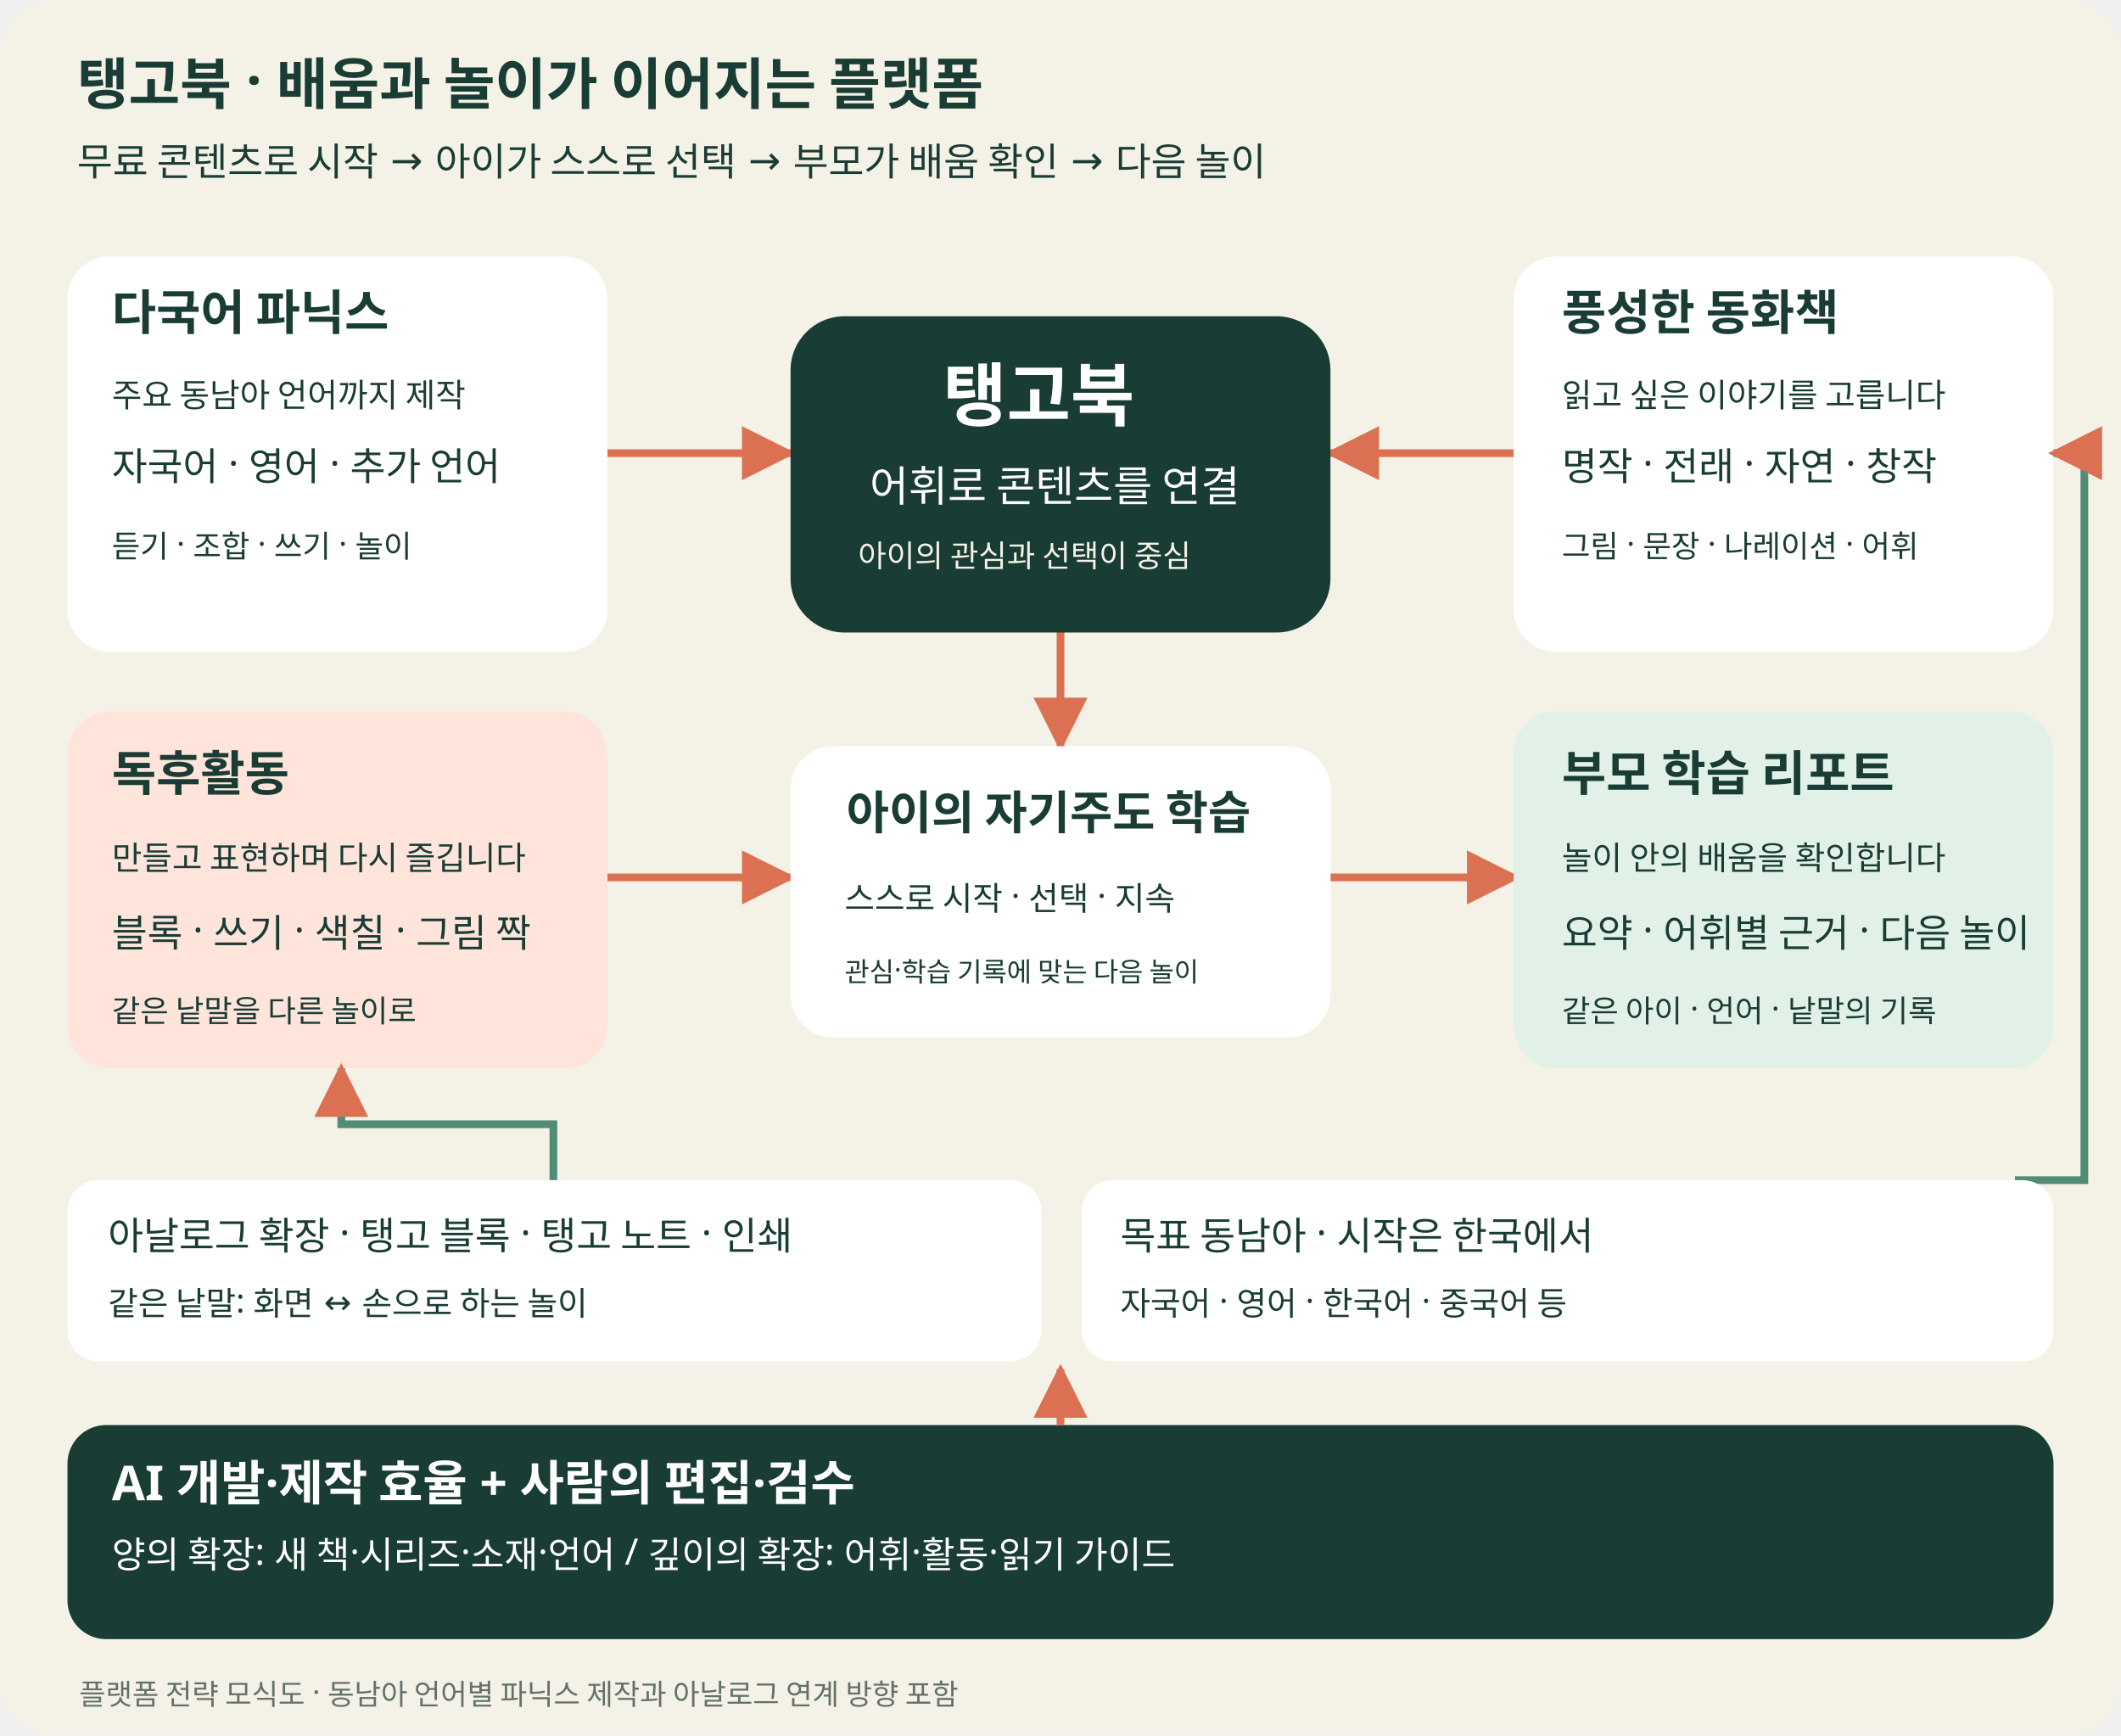
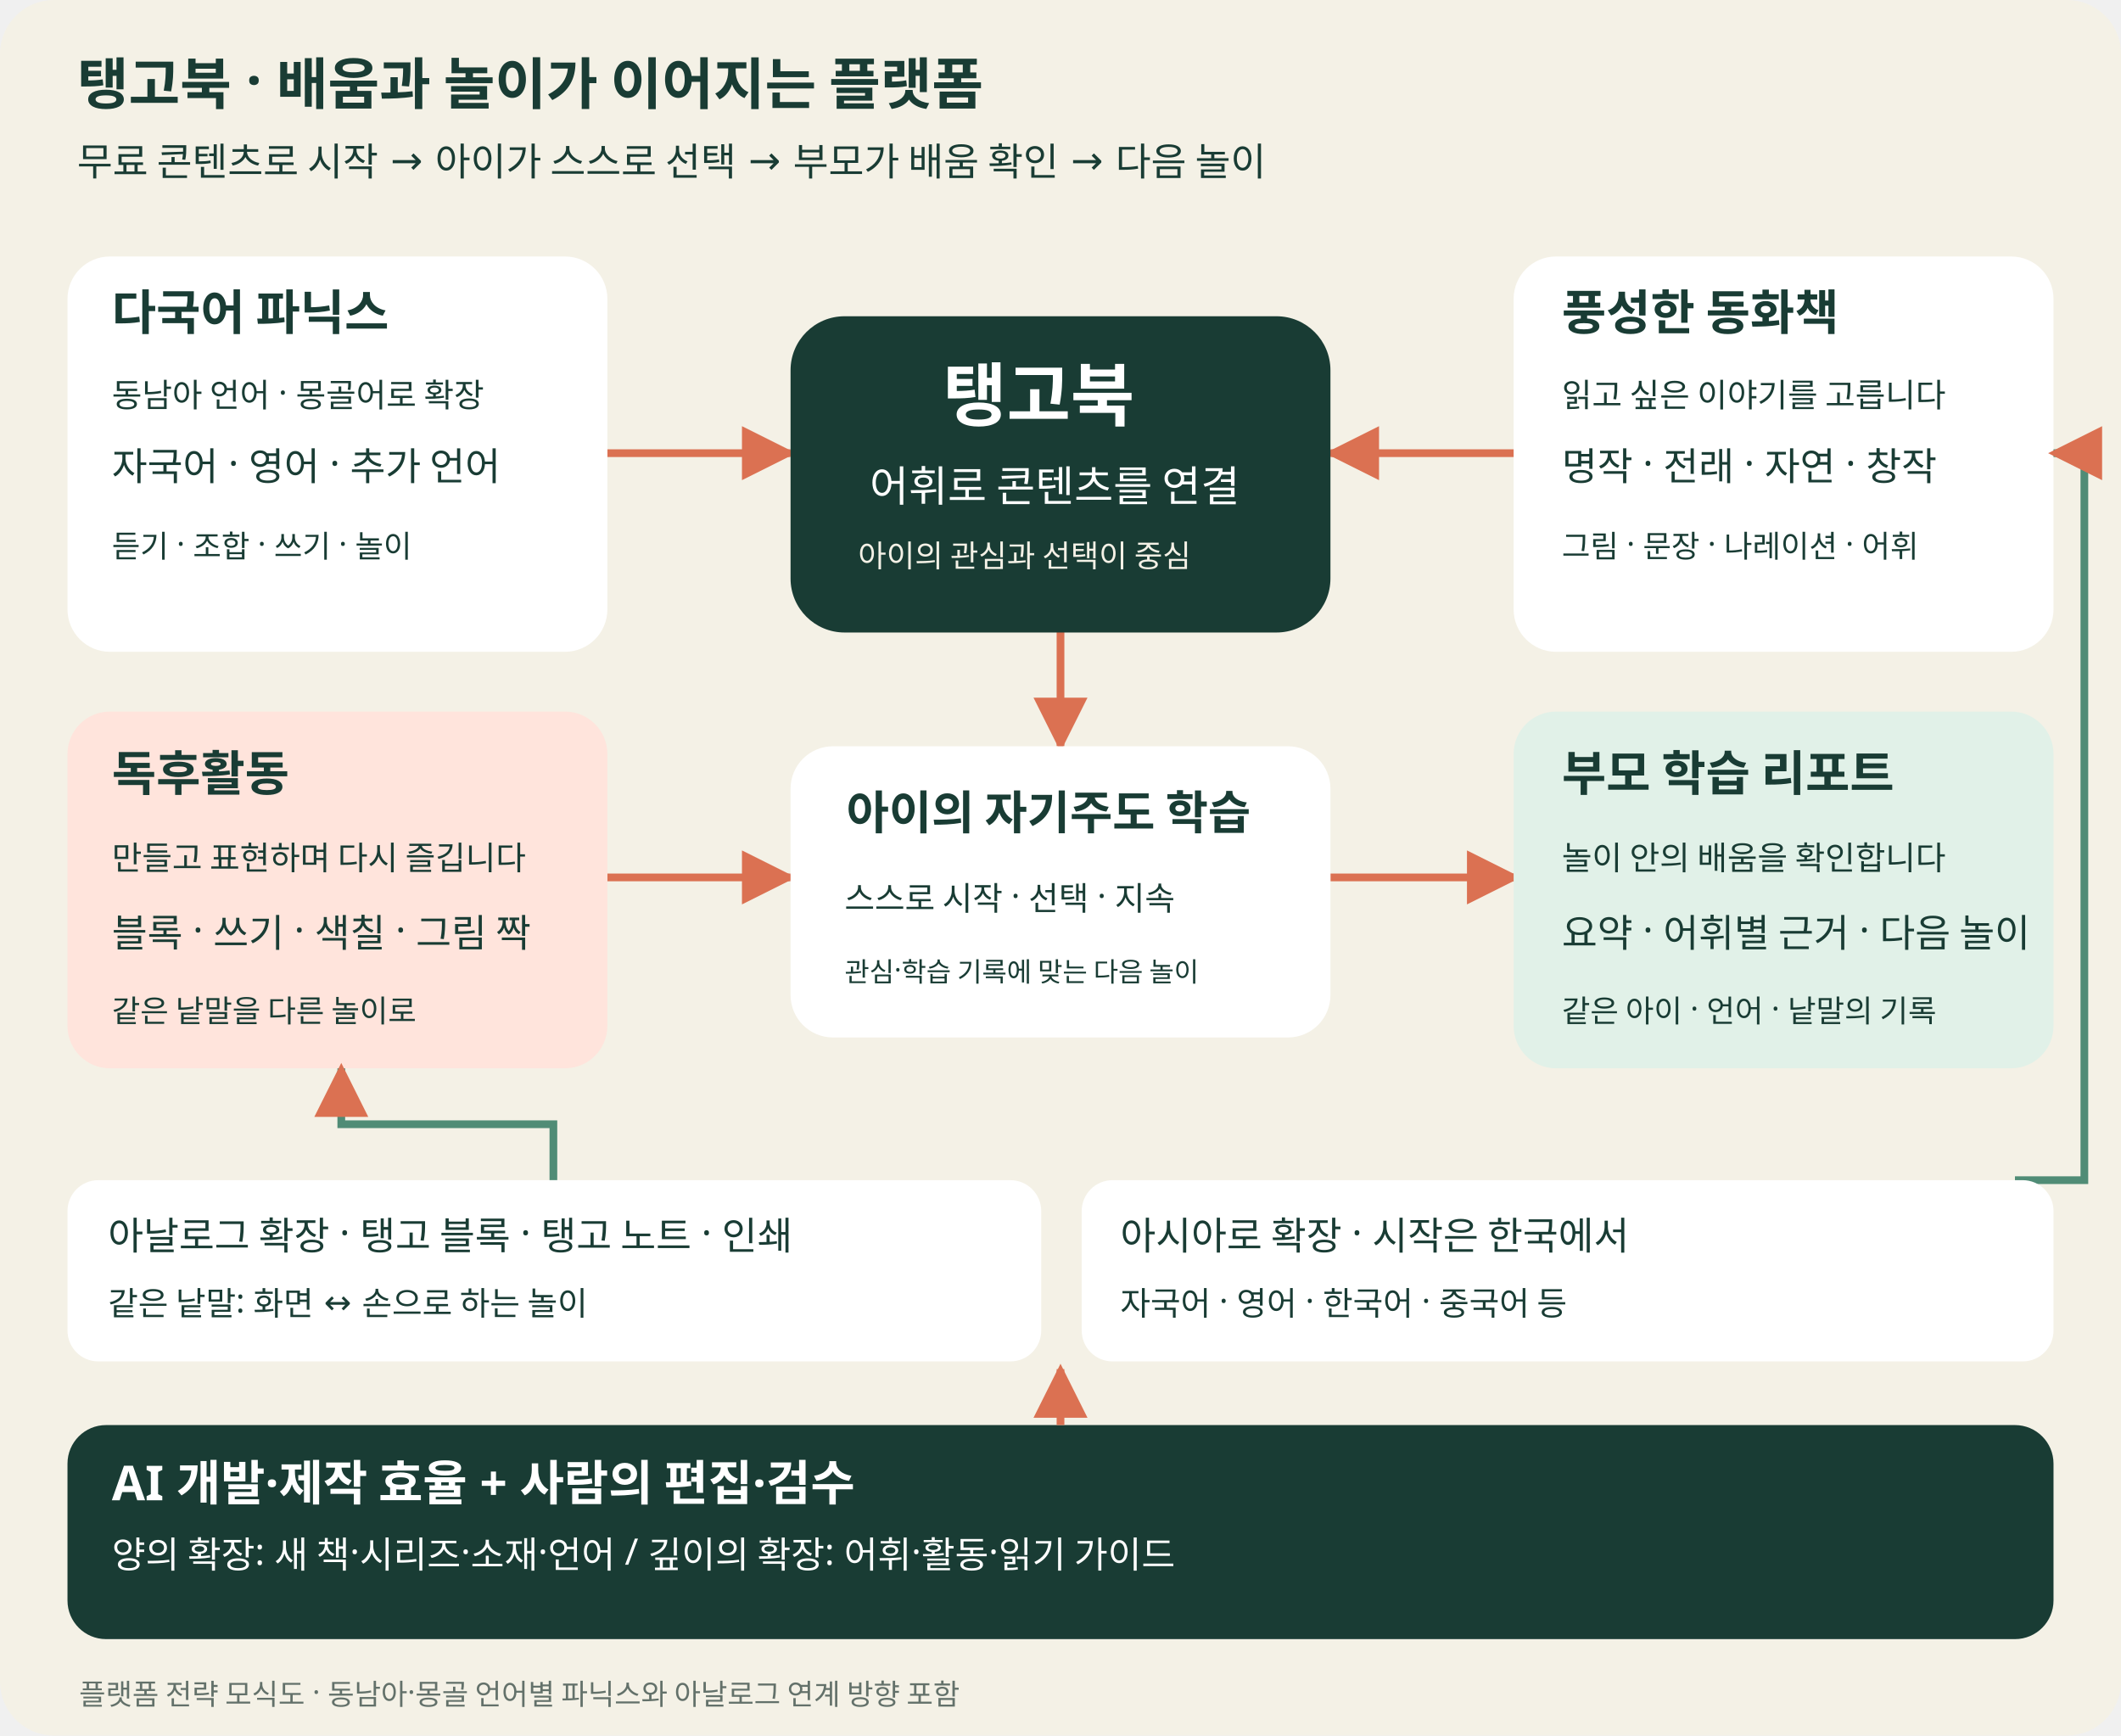
<svg xmlns="http://www.w3.org/2000/svg" width="1100" height="900" viewBox="0 0 1100 900">
  <defs>
    <marker id="end" viewBox="0 0 10 10" refX="9" refY="5" markerWidth="7" markerHeight="7" orient="auto-start-reverse">
      <path d="M0 0L10 5L0 10Z" fill="#db7152" />
    </marker>
  </defs>
  <rect width="1100" height="900" rx="28" fill="#f4f1e6" />
  <g font-family="Malgun Gothic,sans-serif" fill="#193c34">
    <text x="40" y="54" font-size="29" font-weight="bold">탱고북 · 배움과 놀이가 이어지는 플랫폼</text>
    <text x="40" y="91" font-size="20">무료 콘텐츠로 시작 → 아이가 스스로 선택 → 부모가 배움 확인 → 다음 놀이</text>
    <g stroke="#db7152" stroke-width="4" fill="none" marker-end="url(#end)">
      <path d="M315 235H410" />
      <path d="M786 235H690" />
      <path d="M315 455H410" />
      <path d="M690 455H786" />
      <path d="M550 325V387" />
    </g>
    <rect x="410" y="164" width="280" height="164" rx="28" fill="#193c34" />
    <text x="489" y="218" font-size="36" fill="white" font-weight="bold">탱고북</text>
    <text x="451" y="260" font-size="22" fill="white">어휘로 콘텐츠를 연결</text>
    <text x="445" y="294" font-size="16" fill="#f4f1e6">아이의 관심과 선택이 중심</text>
    <rect x="35" y="133" width="280" height="205" rx="22" fill="white" />
    <text x="58" y="171" font-size="25" font-weight="bold">다국어 파닉스</text>
-     <text x="58" y="211" font-size="17">주요 동남아 언어까지 제작</text>
+     <text x="58" y="211" font-size="17">동남아 언어 · 몽골어로 확장</text>
    <text x="58" y="249" font-size="20">자국어 · 영어 · 추가 언어</text>
    <text x="58" y="289" font-size="16">듣기 · 조합 · 쓰기 · 놀이</text>
    <rect x="785" y="133" width="280" height="205" rx="22" fill="white" />
    <text x="810" y="171" font-size="25" font-weight="bold">풍성한 동화책</text>
    <text x="810" y="211" font-size="17">읽고 싶은 이야기를 고릅니다</text>
    <text x="810" y="249" font-size="20">명작 · 전래 · 자연 · 창작</text>
    <text x="810" y="289" font-size="16">그림 · 문장 · 나레이션 · 어휘</text>
    <rect x="35" y="369" width="280" height="185" rx="22" fill="#ffe4dc" />
    <text x="58" y="410" font-size="25" font-weight="bold">독후활동</text>
    <text x="58" y="451" font-size="17">만들고 표현하며 다시 즐깁니다</text>
    <text x="58" y="491" font-size="20">블록 · 쓰기 · 색칠 · 그림 짝</text>
    <text x="58" y="530" font-size="16">같은 낱말을 다른 놀이로</text>
    <rect x="410" y="387" width="280" height="151" rx="22" fill="white" />
    <text x="439" y="430" font-size="24" font-weight="bold">아이의 자기주도 학습</text>
    <text x="438" y="472" font-size="17">스스로 시작 · 선택 · 지속</text>
    <text x="438" y="509" font-size="14">관심·학습 기록에 맞는 다음 놀이</text>
    <rect x="785" y="369" width="280" height="185" rx="22" fill="#e1f1e8" />
    <text x="810" y="410" font-size="25" font-weight="bold">부모 학습 리포트</text>
    <text x="810" y="451" font-size="17">놀이 안의 배움을 확인합니다</text>
    <text x="810" y="491" font-size="20">요약 · 어휘별 근거 · 다음 놀이</text>
    <text x="810" y="530" font-size="16">같은 아이 · 언어 · 낱말의 기록</text>
    <path d="M287 612V583H177V554" stroke="#508c76" stroke-width="4" fill="none" marker-end="url(#end)" />
    <path d="M1045 612H1081V235H1065" stroke="#508c76" stroke-width="4" fill="none" marker-end="url(#end)" />
    <rect x="35" y="612" width="505" height="94" rx="16" fill="white" />
    <text x="56" y="648" font-size="20">아날로그 확장 · 탱고 블록 · 탱고 노트 · 인쇄</text>
    <rect x="561" y="612" width="504" height="94" rx="16" fill="white" />
-     <text x="581" y="648" font-size="20">목표 동남아 · 시작은 한국에서</text>
-     <text x="41" y="884" font-size="15" fill="#63716a">플랫폼 전략 모식도 · 동남아 언어별 파닉스 제작과 아날로그 연계 방향 포함</text>
+     <text x="581" y="648" font-size="20">아시아로 확장 · 시작은 한국에서</text>
+     <text x="41" y="884" font-size="15" fill="#63716a">플랫폼 전략 모식도 · 동남아·몽골 언어별 파닉스와 아날로그 연계 방향 포함</text>
    <text x="56" y="682" font-size="17">같은 낱말: 화면 ↔ 손으로 하는 놀이</text>
    <text x="581" y="682" font-size="17">자국어 · 영어 · 한국어 · 중국어 등</text>
    <rect x="35" y="739" width="1030" height="111" rx="20" fill="#193c34" />
    <text x="58" y="778" font-size="25" fill="white" font-weight="bold">AI 개발·제작 효율 + 사람의 편집·검수</text>
    <text x="58" y="813" font-size="19" fill="white">양의 확장: 새 책·시리즈·소재·언어  /  깊이의 확장: 어휘·활동·읽기 가이드</text>
    <path d="M550 739V710" fill="none" stroke="#db7152" stroke-width="4" marker-end="url(#end)" />
  </g>
</svg>
